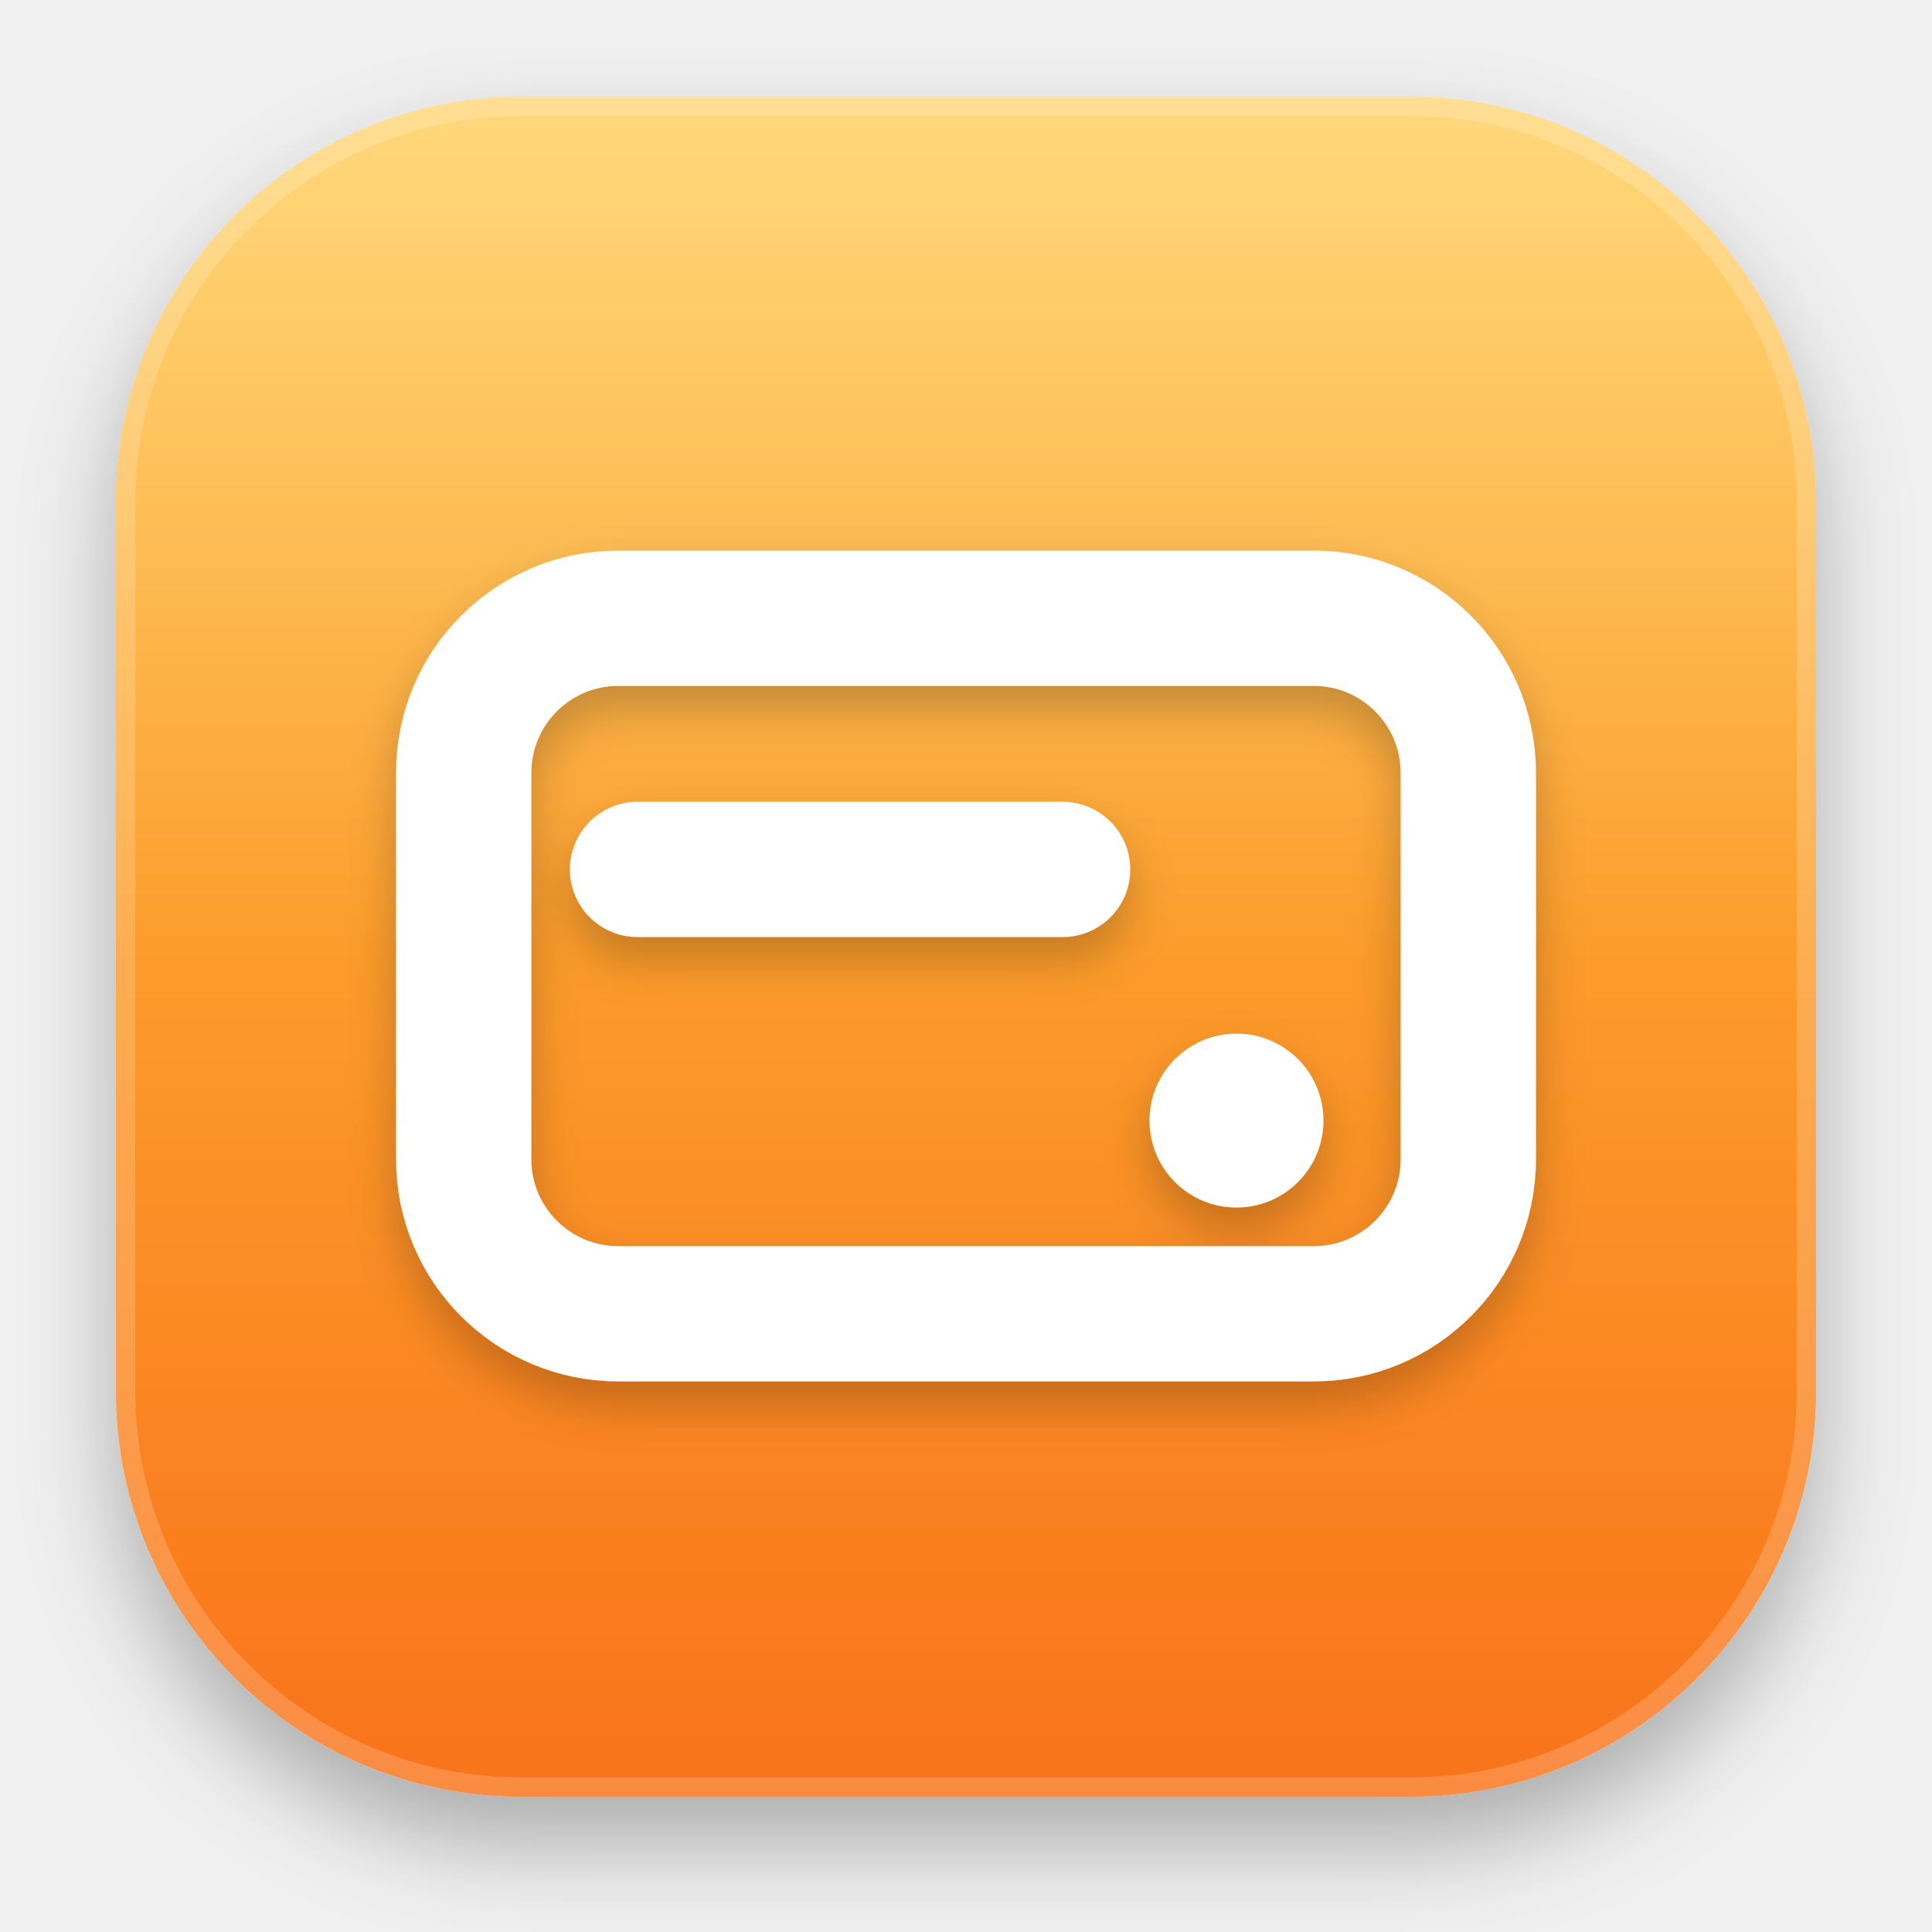
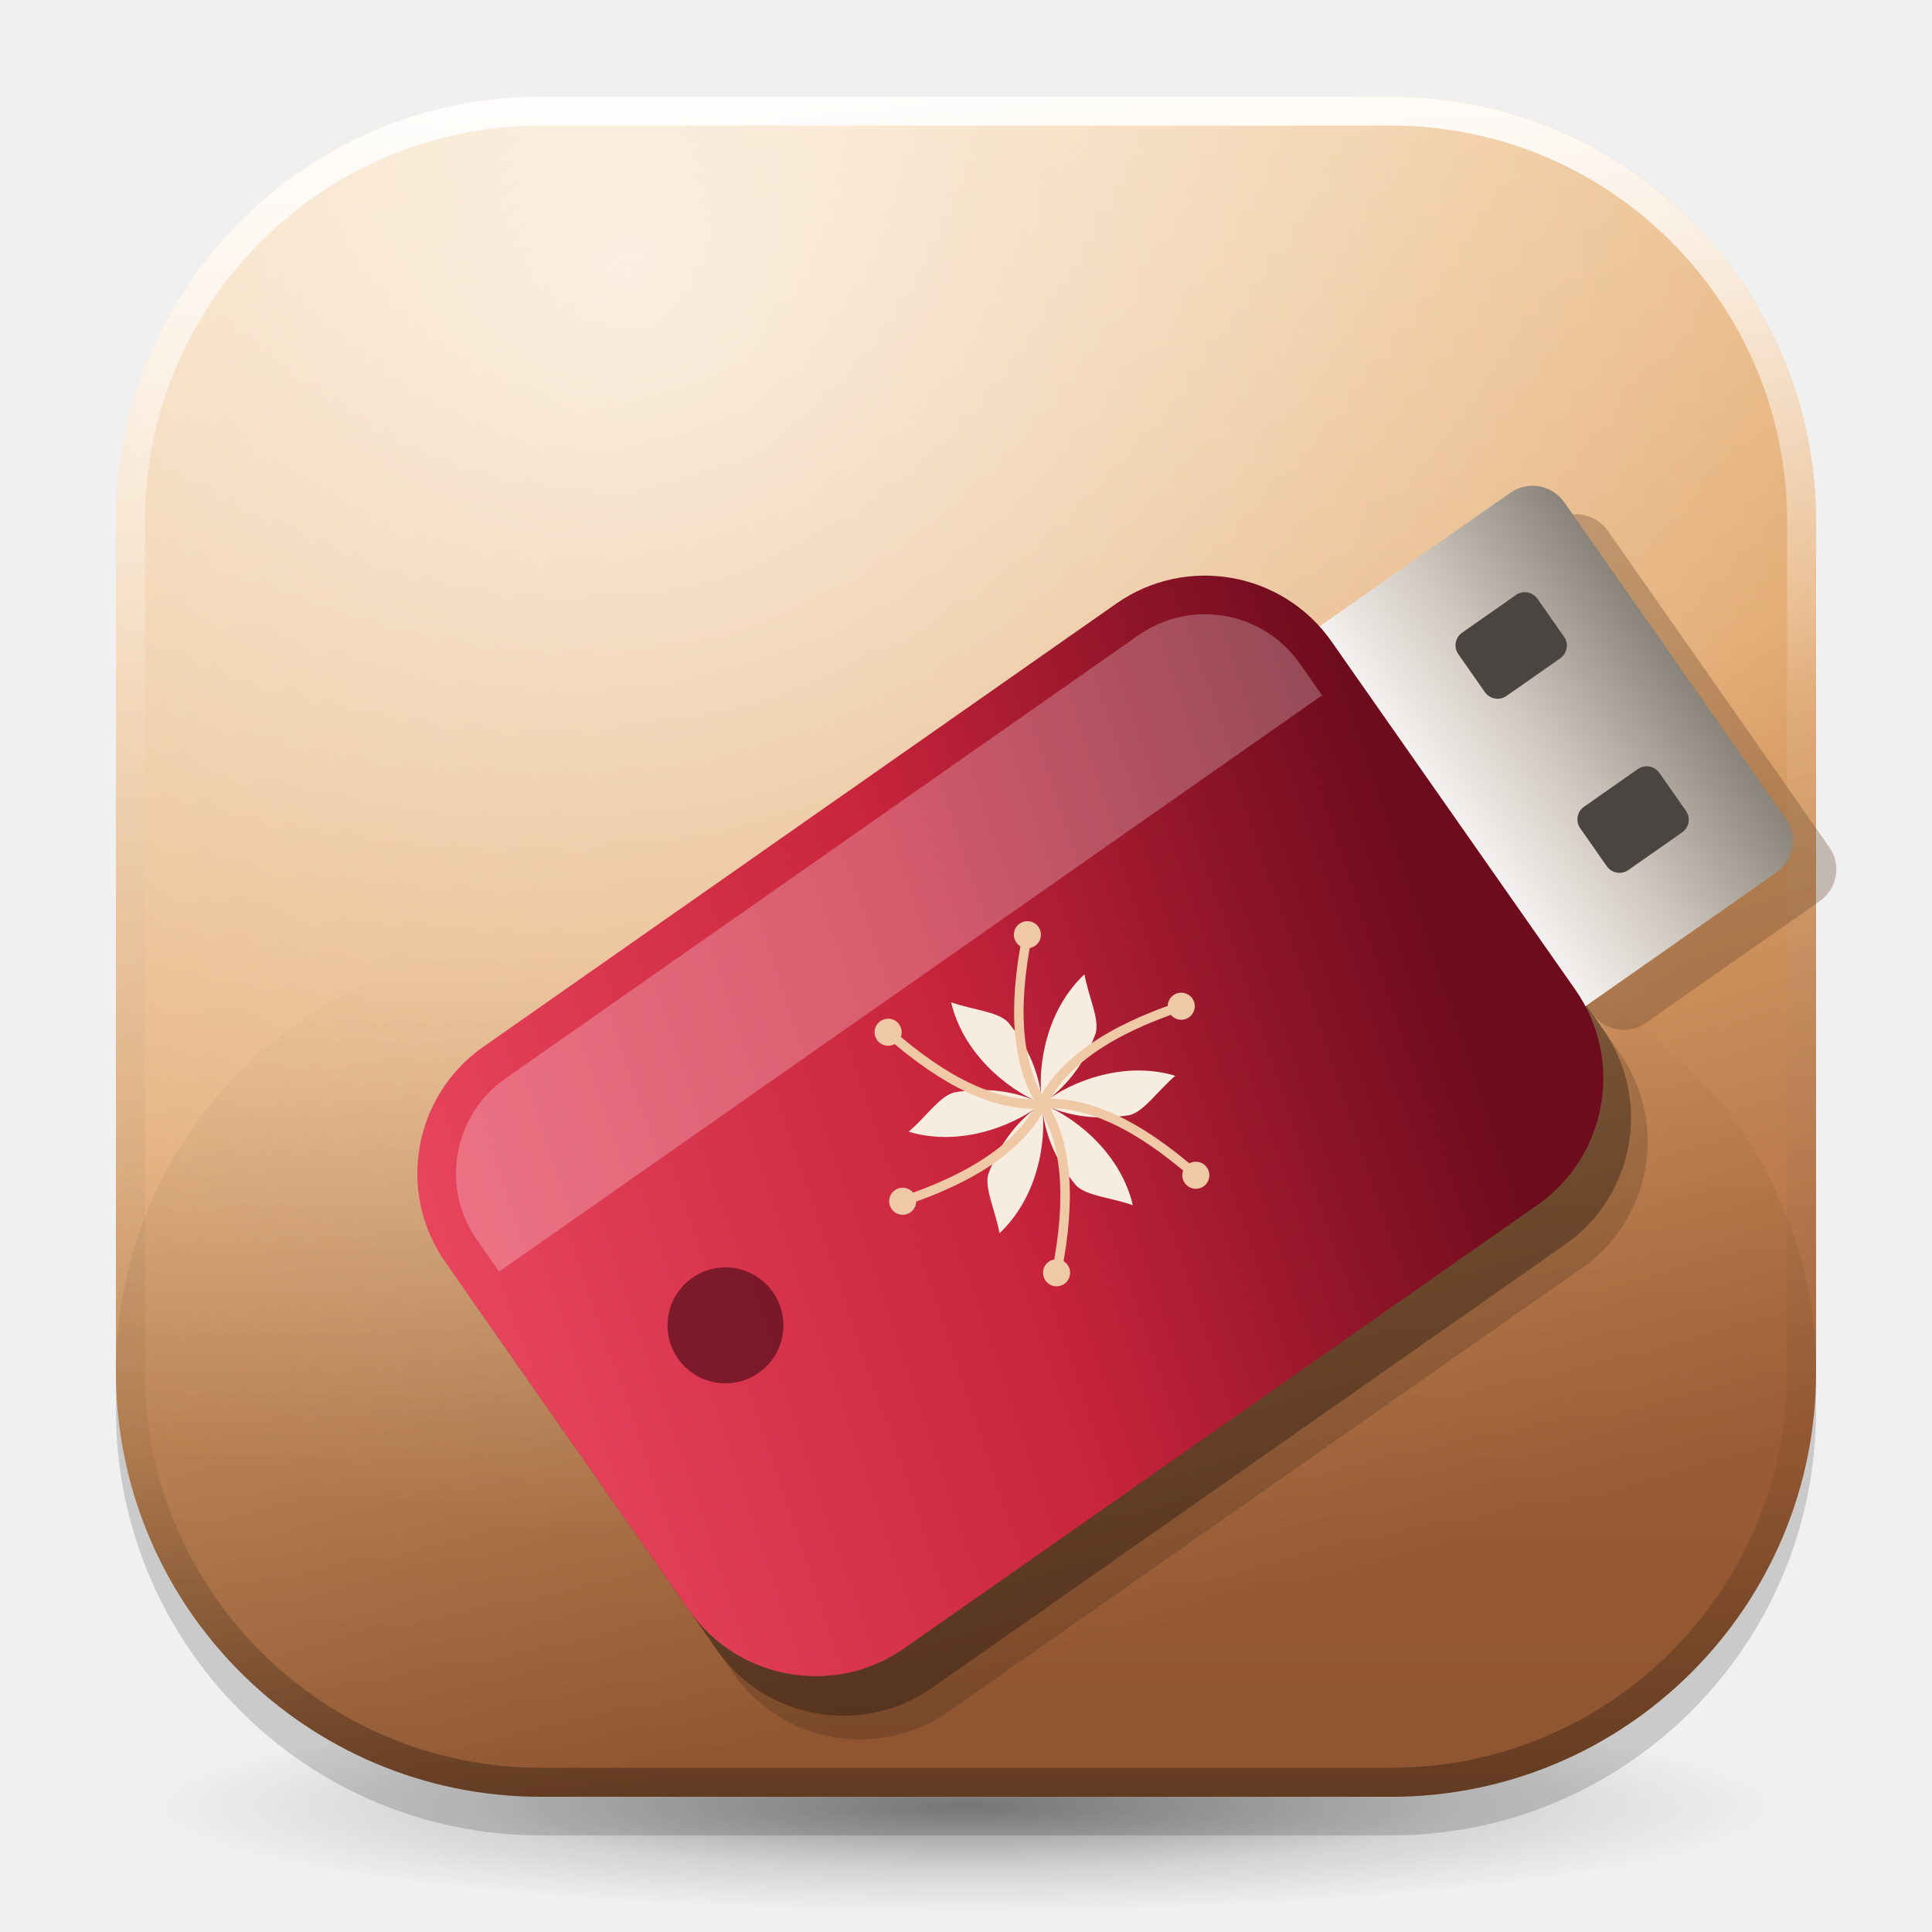
<svg xmlns="http://www.w3.org/2000/svg" viewBox="0 0 100 100" width="100" height="100">
  <defs>
-     <linearGradient id="g" x1="0" y1="0" x2="0" y2="1">
-       <stop offset="0" stop-color="#ffc53d" />
-       <stop offset="1" stop-color="#f9731a" />
+     <radialGradient id="cs" cx="0.5" cy="0.5" r="0.5">
+       <stop offset="0" stop-color="#000" stop-opacity="0.42" />
+       <stop offset="0.6" stop-color="#000" stop-opacity="0.12" />
+       <stop offset="1" stop-color="#000" stop-opacity="0" />
+     </radialGradient>
+     <linearGradient id="bd" x1="0" y1="0" x2="0.3" y2="1">
+       <stop offset="0" stop-color="#f6d7ae" />
+       <stop offset="0.55" stop-color="#e3ab72" />
+       <stop offset="1" stop-color="#a9653a" />
    </linearGradient>
-     <linearGradient id="h" x1="0" y1="0" x2="0" y2="1">
-       <stop offset="0" stop-color="#fff" stop-opacity=".32" />
-       <stop offset=".5" stop-color="#fff" stop-opacity="0" />
+     <radialGradient id="gl" cx="0.3" cy="0.1" r="0.75">
+       <stop offset="0" stop-color="#fff" stop-opacity="0.7" />
+       <stop offset="1" stop-color="#fff" stop-opacity="0" />
+     </radialGradient>
+     <linearGradient id="rim" x1="0" y1="0" x2="0" y2="1">
+       <stop offset="0" stop-color="#fff" stop-opacity="0.9" />
+       <stop offset="0.35" stop-color="#fff" stop-opacity="0.1" />
+       <stop offset="0.8" stop-color="#000" stop-opacity="0.05" />
+       <stop offset="1" stop-color="#000" stop-opacity="0.3" />
    </linearGradient>
-     <filter id="gs" x="-20%" y="-20%" width="140%" height="140%">
-       <feDropShadow dx="0" dy="1.2" stdDeviation="1.2" flood-color="#000" flood-opacity=".22" />
-     </filter>
-     <filter id="s" x="-20%" y="-20%" width="140%" height="150%">
-       <feDropShadow dx="0" dy="2.5" stdDeviation="2.4" flood-color="#000" flood-opacity=".28" />
-     </filter>
+     <linearGradient id="fl" x1="0" y1="0" x2="0" y2="1">
+       <stop offset="0" stop-color="#000" stop-opacity="0" />
+       <stop offset="1" stop-color="#000" stop-opacity="0.16" />
+     </linearGradient>
+     <linearGradient id="cu" x1="0" y1="0" x2="1" y2="0.2">
+       <stop offset="0" stop-color="#ea4760" />
+       <stop offset="0.55" stop-color="#c8243c" />
+       <stop offset="1" stop-color="#6e0c1d" />
+     </linearGradient>
+     <linearGradient id="me" x1="0" y1="0" x2="1" y2="0">
+       <stop offset="0" stop-color="#ffffff" />
+       <stop offset="0.5" stop-color="#cfc8bf" />
+       <stop offset="1" stop-color="#8a837a" />
+     </linearGradient>
  </defs>
-   <g filter="url(#s)">
-     <rect x="6" y="5" width="88" height="88" rx="21" fill="url(#g)" />
-     <rect x="6" y="5" width="88" height="88" rx="21" fill="url(#h)" />
-     <rect x="6.5" y="5.5" width="87" height="87" rx="20.5" fill="none" stroke="#fff" stroke-opacity=".18" />
-   </g>
-   <g filter="url(#gs)">
-     <rect x="24" y="32" width="52" height="36" rx="8" stroke="#fff" stroke-width="7" stroke-linecap="round" stroke-linejoin="round" fill="none" />
-     <circle cx="64" cy="58" r="4.5" fill="#fff" />
-     <path stroke="#fff" stroke-width="7" stroke-linecap="round" stroke-linejoin="round" fill="none" d="M33 45h22" />
+   <ellipse cx="50" cy="93.5" rx="42" ry="5.5" fill="url(#cs)" />
+   <rect x="6" y="7" width="88" height="88" rx="22" fill="#000" opacity=".16" />
+   <rect x="6" y="5" width="88" height="88" rx="22" fill="url(#bd)" />
+   <rect x="6" y="5" width="88" height="88" rx="22" fill="url(#gl)" />
+   <rect x="6" y="49" width="88" height="44" rx="22" fill="url(#fl)" />
+   <rect x="6.75" y="5.75" width="86.5" height="86.5" rx="21.25" fill="none" stroke="url(#rim)" stroke-width="1.5" />
+   <g transform="rotate(-35 50 55)">
+     <path d="M30 40h40a8 8 0 0 1 8 8v22a8 8 0 0 1-8 8H30a8 8 0 0 1-8-8V48a8 8 0 0 1 8-8z" fill="#000" opacity="0.15" transform="translate(0 4.0)" />
+     <path d="M30 40h40a8 8 0 0 1 8 8v22a8 8 0 0 1-8 8H30a8 8 0 0 1-8-8V48a8 8 0 0 1 8-8z" fill="#000" opacity="0.30" transform="translate(0 2.5)" />
+     <rect x="78" y="47" width="15" height="24" rx="2" fill="#5a3a20" opacity=".3" transform="translate(0 2.5)" />
+     <rect x="76" y="47" width="16" height="24" rx="2" fill="url(#me)" />
+     <rect x="83" y="51.5" width="5" height="4" rx=".8" fill="#4a4540" />
+     <rect x="83" y="62.5" width="5" height="4" rx=".8" fill="#4a4540" />
+     <path d="M30 40h40a8 8 0 0 1 8 8v22a8 8 0 0 1-8 8H30a8 8 0 0 1-8-8V48a8 8 0 0 1 8-8z" fill="url(#cu)" />
+     <path d="M30 42h40a6 6 0 0 1 6 6v2H24v-2a6 6 0 0 1 6-6z" fill="#fff" opacity=".25" />
+     <circle cx="32" cy="59" r="3" fill="#3d0611" opacity=".6" />
+     <path transform="translate(52 59) rotate(-90) scale(0.700)" fill="#f6ecdf" opacity="1" d="M0 0C2.5-1.6 6.5-2.6 10-1.2 8.6-.2 7.5 1.2 6.4 1.4 4 1.6 1.8 1.1 0 0z" />
+     <path transform="translate(52 59) rotate(-30) scale(0.700)" fill="#f6ecdf" opacity="1" d="M0 0C2.5-1.6 6.5-2.6 10-1.2 8.6-.2 7.5 1.2 6.4 1.4 4 1.6 1.8 1.1 0 0z" />
+     <path transform="translate(52 59) rotate(30) scale(0.700)" fill="#f6ecdf" opacity="1" d="M0 0C2.5-1.6 6.5-2.6 10-1.2 8.6-.2 7.5 1.2 6.4 1.4 4 1.6 1.8 1.1 0 0z" />
+     <path transform="translate(52 59) rotate(90) scale(0.700)" fill="#f6ecdf" opacity="1" d="M0 0C2.5-1.6 6.5-2.6 10-1.2 8.6-.2 7.5 1.2 6.4 1.4 4 1.6 1.8 1.1 0 0z" />
+     <path transform="translate(52 59) rotate(150) scale(0.700)" fill="#f6ecdf" opacity="1" d="M0 0C2.5-1.6 6.5-2.6 10-1.2 8.6-.2 7.5 1.2 6.4 1.4 4 1.6 1.8 1.1 0 0z" />
+     <path transform="translate(52 59) rotate(210) scale(0.700)" fill="#f6ecdf" opacity="1" d="M0 0C2.5-1.6 6.5-2.6 10-1.2 8.6-.2 7.5 1.2 6.4 1.4 4 1.6 1.8 1.1 0 0z" />
+     <path d="M52 59Q52.1 55.5 56.4 51.4" stroke="#efc9a6" stroke-width="0.49" fill="none" stroke-linecap="round" opacity="1" />
+     <circle cx="56.4" cy="51.4" r="0.70" fill="#efc9a6" opacity="1" />
+     <path d="M52 59Q55.1 57.3 60.8 59.0" stroke="#efc9a6" stroke-width="0.49" fill="none" stroke-linecap="round" opacity="1" />
+     <circle cx="60.8" cy="59.0" r="0.70" fill="#efc9a6" opacity="1" />
+     <path d="M52 59Q55.0 60.8 56.4 66.6" stroke="#efc9a6" stroke-width="0.49" fill="none" stroke-linecap="round" opacity="1" />
+     <circle cx="56.4" cy="66.6" r="0.70" fill="#efc9a6" opacity="1" />
+     <path d="M52 59Q51.9 62.5 47.6 66.6" stroke="#efc9a6" stroke-width="0.49" fill="none" stroke-linecap="round" opacity="1" />
+     <circle cx="47.6" cy="66.6" r="0.70" fill="#efc9a6" opacity="1" />
+     <path d="M52 59Q48.9 60.7 43.2 59.0" stroke="#efc9a6" stroke-width="0.49" fill="none" stroke-linecap="round" opacity="1" />
+     <circle cx="43.2" cy="59.0" r="0.70" fill="#efc9a6" opacity="1" />
+     <path d="M52 59Q49.0 57.2 47.6 51.4" stroke="#efc9a6" stroke-width="0.49" fill="none" stroke-linecap="round" opacity="1" />
+     <circle cx="47.6" cy="51.4" r="0.70" fill="#efc9a6" opacity="1" />
  </g>
</svg>
